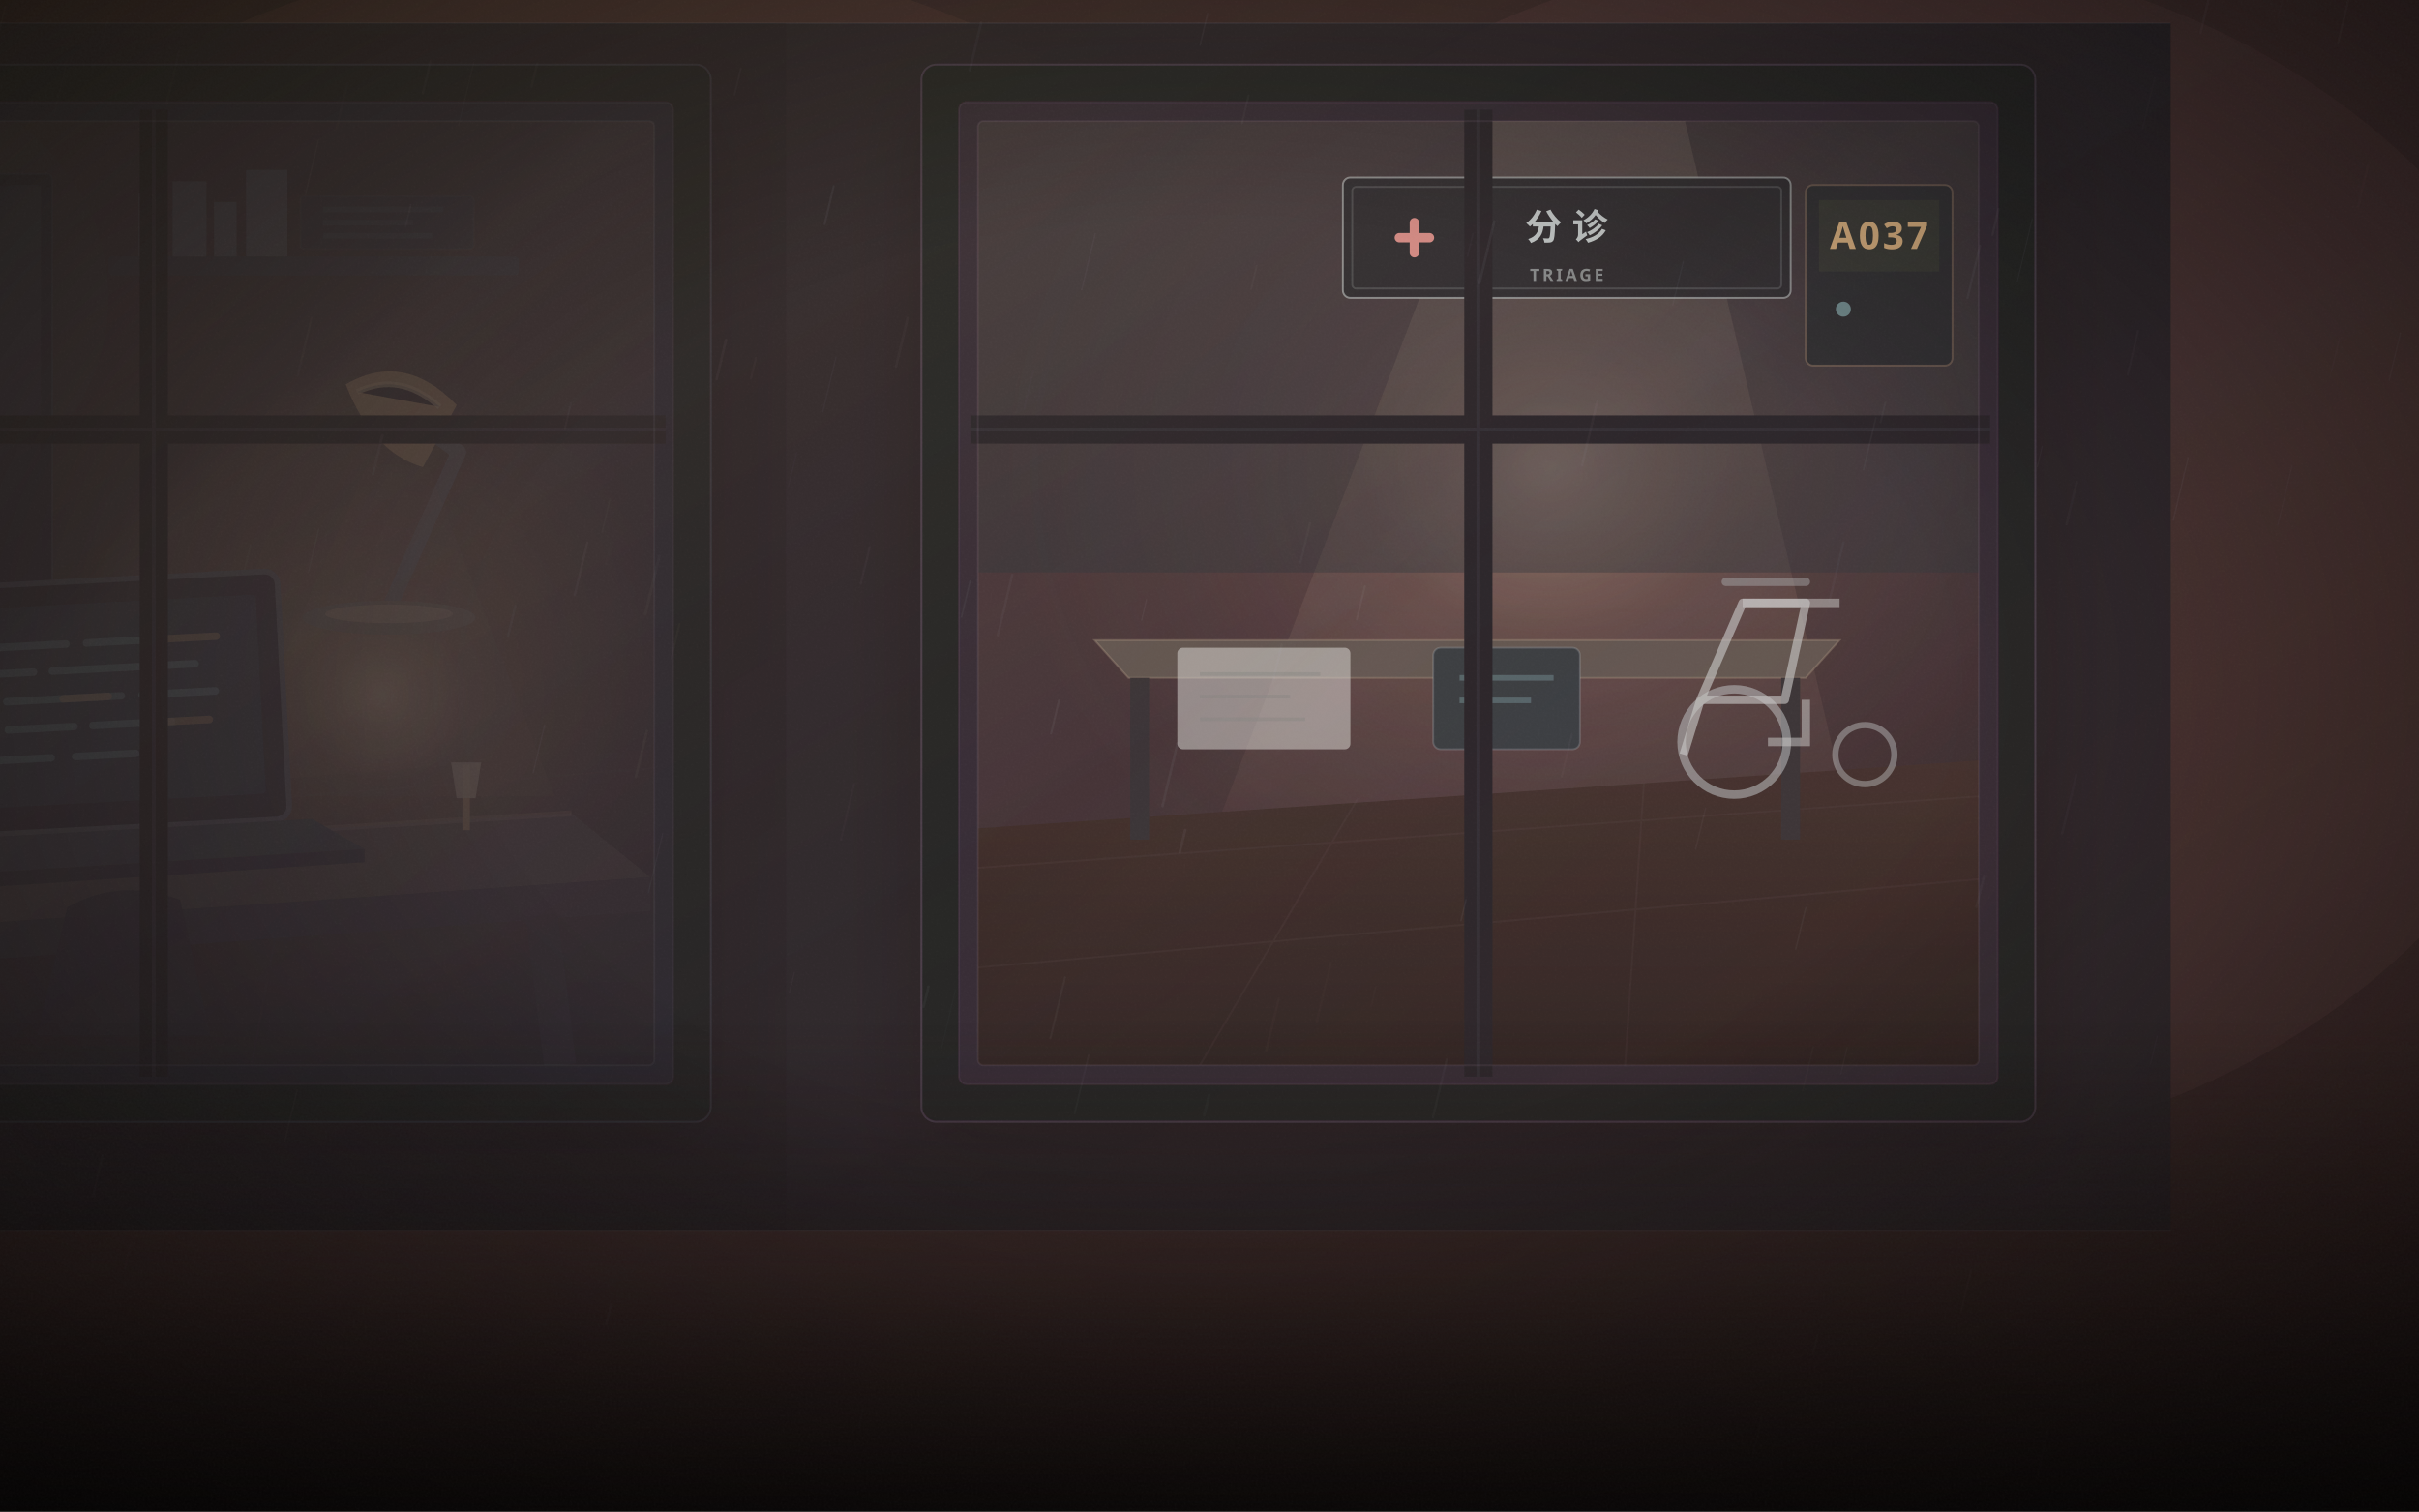
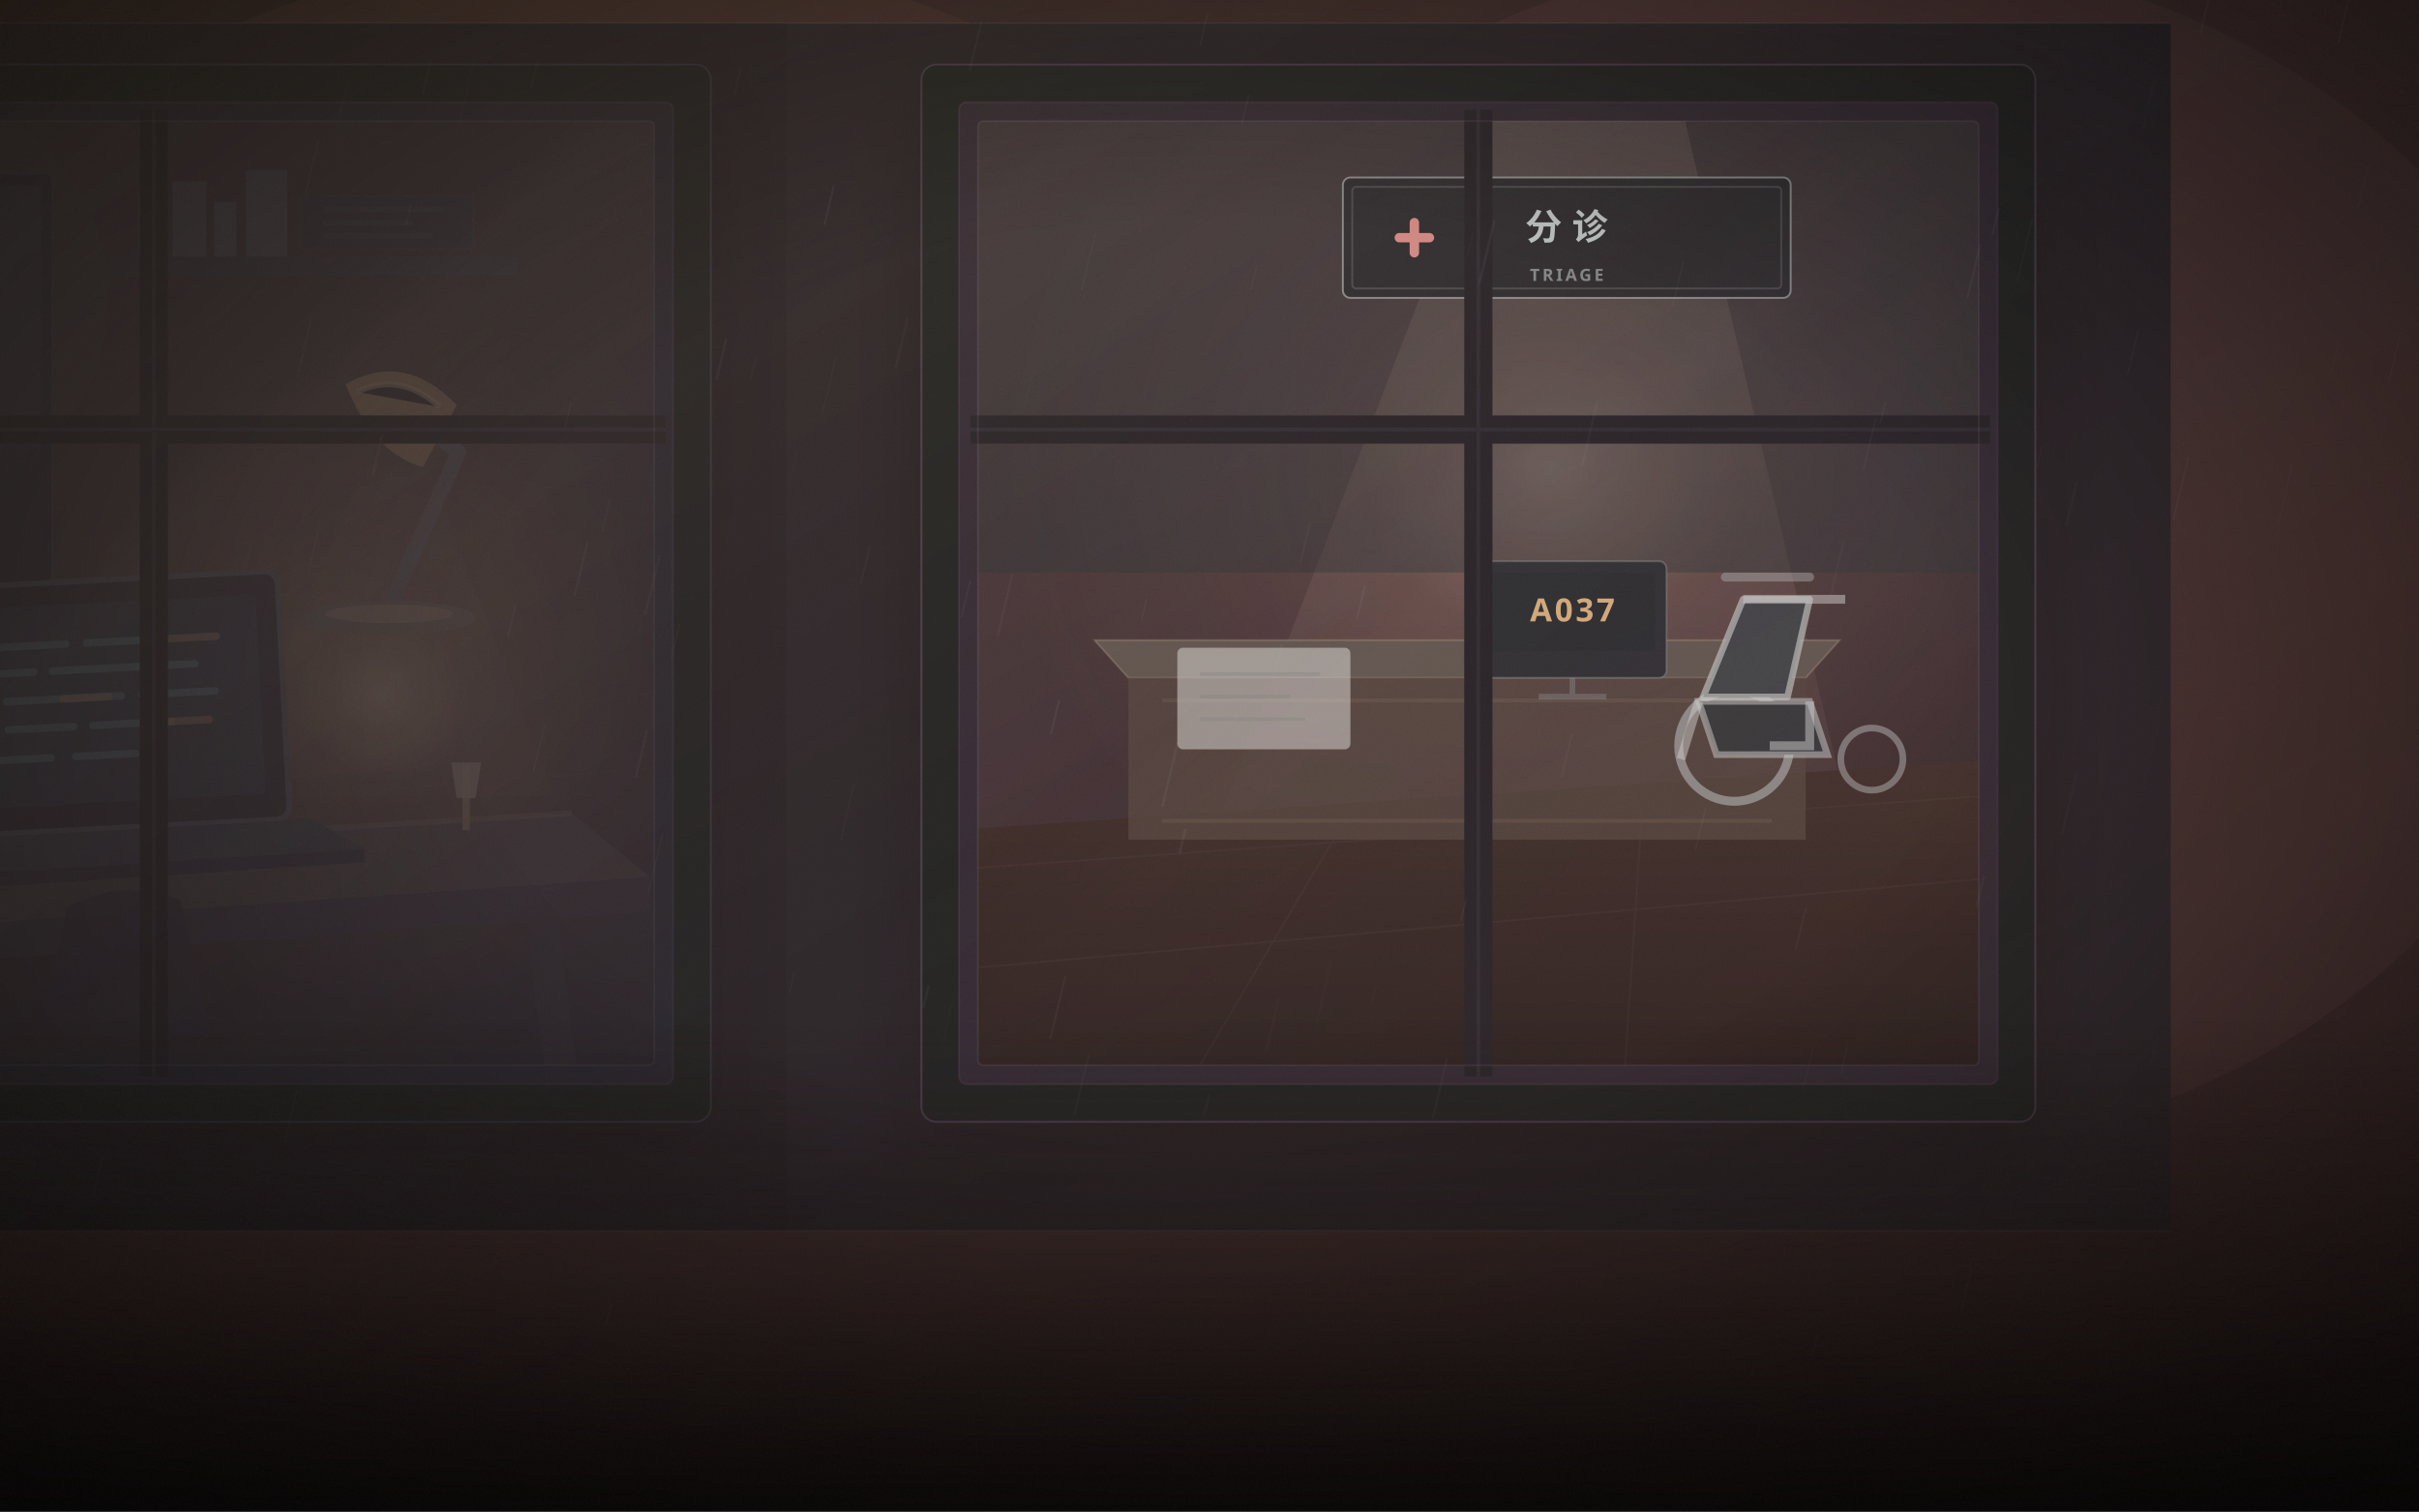
<svg xmlns="http://www.w3.org/2000/svg" viewBox="0 0 1440 900" preserveAspectRatio="xMidYMid slice" role="img" aria-labelledby="title desc">
  <style>
  .rain-drift { animation: rain-drift 11s ease-in-out infinite; }
  .mote { animation-name: mote-rise; animation-duration: 12s; animation-timing-function: ease-in-out; animation-iteration-count: infinite; opacity: 0; }
  .glow-drift { animation: glow-drift 14s ease-in-out infinite; }
  .sway { animation: sway 11s ease-in-out infinite; transform-box: fill-box; transform-origin: 50% 50%; }
  .drift { animation: drift 15s ease-in-out infinite; transform-box: fill-box; transform-origin: 50% 50%; }
  .spin { animation: spin 34s linear infinite; transform-box: fill-box; transform-origin: 50% 100%; }
  .pulse { animation: pulse 2.4s ease-in-out infinite; transform-box: fill-box; transform-origin: 50% 100%; }
  .ring { animation: ring 6.4s ease-out infinite; transform-box: fill-box; transform-origin: 50% 50%; }
  .rise { animation: rise 7s ease-in-out infinite; }
  .flow { animation: flow 7s linear infinite; }
  .blink { animation: blink 1.3s steps(2, start) infinite; }
  .signal-flow { animation: signal-flow 6s linear infinite; }
  @keyframes rain-drift { 0%, 100% { transform: translate(0px, 0px); } 50% { transform: translate(-14px, 24px); } }
  @keyframes mote-rise { 0% { opacity: 0; transform: translate(0px, 0px); } 16% { opacity: .5; } 62% { opacity: .26; } 100% { opacity: 0; transform: translate(-10px, -54px); } }
  @keyframes glow-drift { 0%, 100% { transform: translate(0px, 0px); } 50% { transform: translate(7px, -6px); } }
  @keyframes sway { 0%, 100% { transform: rotate(-1.4deg) translateY(0px); } 50% { transform: rotate(1.4deg) translateY(-4px); } }
  @keyframes drift { 0%, 100% { transform: translate(0px, 0px); } 50% { transform: translate(6px, -8px); } }
  @keyframes spin { to { transform: rotate(360deg); } }
  @keyframes pulse { 0%, 100% { transform: scaleY(.32); } 50% { transform: scaleY(1); } }
  @keyframes ring { 0% { transform: scale(.5); opacity: .55; } 68% { opacity: .14; } 100% { transform: scale(2.4); opacity: 0; } }
  @keyframes rise { 0% { opacity: 0; transform: translateY(6px); } 35% { opacity: .55; } 100% { opacity: 0; transform: translateY(-16px); } }
  @keyframes flow { to { stroke-dashoffset: -120; } }
  @keyframes blink { 0%, 49% { opacity: 1; } 50%, 100% { opacity: 0; } }
  @keyframes signal-flow { to { stroke-dashoffset: -96; } }
  @media (prefers-reduced-motion: reduce) { .anim { animation: none !important; } }
</style>
  <defs>
    <linearGradient id="night" x1="0" y1="0" x2="1" y2="1">
      <stop stop-color="#120d0c" />
      <stop offset=".46" stop-color="#2b1c1c" />
      <stop offset="1" stop-color="#160f0e" />
    </linearGradient>
    <linearGradient id="dawn" x1="0" y1="0" x2="0" y2="1">
      <stop stop-color="#e2a276" stop-opacity=".36" />
      <stop offset=".48" stop-color="#8b5e5e" stop-opacity=".15" />
      <stop offset="1" stop-color="#17110f" stop-opacity="0" />
    </linearGradient>
    <linearGradient id="warmWash" x1="0" y1="0" x2="1" y2="1">
      <stop stop-color="#efb77d" stop-opacity=".2" />
      <stop offset=".5" stop-color="#dca18c" stop-opacity=".13" />
      <stop offset="1" stop-color="#c98370" stop-opacity=".18" />
    </linearGradient>
    <linearGradient id="leftRoom" x1="0" y1="0" x2=".85" y2="1">
      <stop stop-color="#3b2c24" />
      <stop offset=".55" stop-color="#2a211d" />
      <stop offset="1" stop-color="#15100e" />
    </linearGradient>
    <linearGradient id="rightRoom" x1=".2" y1="0" x2=".8" y2="1">
      <stop stop-color="#3b292c" />
      <stop offset=".58" stop-color="#2b2025" />
      <stop offset="1" stop-color="#171114" />
    </linearGradient>
    <linearGradient id="floor" x1="0" y1="0" x2="0" y2="1">
      <stop stop-color="#261c18" />
      <stop offset="1" stop-color="#0e0b0a" />
    </linearGradient>
    <linearGradient id="glass" x1="0" y1="0" x2="1" y2="1">
      <stop stop-color="#d5b497" stop-opacity=".13" />
      <stop offset=".42" stop-color="#62483f" stop-opacity=".05" />
      <stop offset=".48" stop-color="#f4d7b6" stop-opacity=".13" />
      <stop offset="1" stop-color="#211512" stop-opacity=".03" />
    </linearGradient>
    <linearGradient id="spotlight" x1="0" y1="0" x2="0" y2="1">
      <stop stop-color="#ffe0b6" stop-opacity=".27" />
      <stop offset="1" stop-color="#d9a18b" stop-opacity="0" />
    </linearGradient>
    <linearGradient id="bottomShade" x1="0" y1="0" x2="0" y2="1">
      <stop stop-color="#100b09" stop-opacity="0" />
      <stop offset=".56" stop-color="#100b09" stop-opacity=".46" />
      <stop offset="1" stop-color="#0b0807" stop-opacity=".94" />
    </linearGradient>
    <radialGradient id="lampGlow">
      <stop stop-color="#ffe0a8" stop-opacity=".78" />
      <stop offset=".26" stop-color="#f4bd78" stop-opacity=".3" />
      <stop offset="1" stop-color="#e6a053" stop-opacity="0" />
    </radialGradient>
    <radialGradient id="stageGlow">
      <stop stop-color="#ffd8bd" stop-opacity=".48" />
      <stop offset=".35" stop-color="#dda088" stop-opacity=".18" />
      <stop offset="1" stop-color="#aa6e63" stop-opacity="0" />
    </radialGradient>
    <radialGradient id="vignette" cx=".5" cy=".45" r=".72">
      <stop offset=".42" stop-color="#000" stop-opacity="0" />
      <stop offset="1" stop-color="#000" stop-opacity=".66" />
    </radialGradient>
    <filter id="blur8" x="-50%" y="-50%" width="200%" height="200%">
      <feGaussianBlur stdDeviation="8" />
    </filter>
    <filter id="blur24" x="-50%" y="-50%" width="200%" height="200%">
      <feGaussianBlur stdDeviation="24" />
    </filter>
    <filter id="shadow" x="-30%" y="-30%" width="160%" height="160%">
      <feDropShadow dx="0" dy="16" stdDeviation="22" flood-color="#000" flood-opacity=".55" />
    </filter>
    <filter id="grain">
      <feTurbulence type="fractalNoise" baseFrequency=".72" numOctaves="3" seed="27" stitchTiles="stitch" />
      <feColorMatrix type="saturate" values="0" />
      <feComponentTransfer>
        <feFuncA type="table" tableValues="0 .075" />
      </feComponentTransfer>
    </filter>
    <clipPath id="leftClip">
      <rect x="102" y="164" width="532" height="502" rx="3" />
    </clipPath>
    <clipPath id="rightClip">
      <rect x="806" y="164" width="532" height="502" rx="3" />
    </clipPath>
  </defs>
  <rect width="1440" height="900" fill="url(#night)" />
  <ellipse cx="360" cy="340" rx="460" ry="370" fill="#b47b58" opacity=".09" />
  <ellipse cx="1100" cy="330" rx="440" ry="360" fill="#a86c6c" opacity=".1" />
  <g transform="translate(0 -60) translate(-320.6 -51.6) scale(1.12)">
    <path d="M0 112H1440V754H0Z" fill="#080d15" opacity=".9" />
    <path d="M0 112H1440M0 754H1440" stroke="#6d8296" stroke-opacity=".14" />
    <g filter="url(#shadow)">
      <rect x="72" y="134" width="592" height="562" rx="8" fill="#05090f" stroke="#344250" stroke-opacity=".55" />
      <rect x="92" y="154" width="552" height="522" rx="4" fill="#111923" stroke="#637484" stroke-opacity=".18" />
      <rect x="776" y="134" width="592" height="562" rx="8" fill="#05090f" stroke="#454057" stroke-opacity=".58" />
      <rect x="796" y="154" width="552" height="522" rx="4" fill="#171522" stroke="#756887" stroke-opacity=".18" />
    </g>
    <g opacity="0.3">
      <g clip-path="url(#leftClip)">
        <rect x="102" y="164" width="532" height="502" fill="url(#leftRoom)" />
        <ellipse cx="444" cy="440" rx="250" ry="240" fill="url(#lampGlow)" opacity=".26" />
        <path d="M102 540L634 498V666H102Z" fill="url(#floor)" />
        <path d="M102 550L634 508M102 603L634 552M210 666L328 520M420 666L448 514" stroke="#80909a" stroke-opacity=".06" />
        <rect x="126" y="192" width="188" height="266" rx="3" fill="#080e16" stroke="#4b5d6b" stroke-opacity=".5" />
        <rect x="132" y="198" width="176" height="254" fill="#0d1a28" />
        <ellipse cx="202" cy="258" rx="142" ry="124" fill="#345574" opacity=".14" />
        <path d="M120 410V332H151V366H178V294H211V350H242V270H270V324H310V462H120Z" fill="#080f19" />
        <path d="M151 350H158V360H151ZM188 318H195V329H188ZM249 294H256V305H249ZM277 346H284V357H277ZM188 374H195V385H188ZM249 338H256V349H249Z" fill="#d5b878" opacity=".48" />
        <rect x="132" y="198" width="176" height="254" fill="url(#glass)" />
        <path d="M220 198V452M132 326H308" stroke="#334652" stroke-width="8" />
        <path d="M220 198V452M132 326H308" stroke="#8295a1" stroke-opacity=".12" stroke-width="2" />
        <rect x="344" y="236" width="218" height="10" rx="2" fill="#29343e" />
        <path d="M360 202H374V236H360ZM378 196H396V236H378ZM400 207H412V236H400ZM417 190H439V236H417Z" fill="#58606a" />
        <rect x="446" y="204" width="92" height="28" rx="2" fill="#1a252f" stroke="#83919a" stroke-opacity=".15" />
        <path d="M458 211H522M458 218H506M458 225H516" stroke="#8b9ba3" stroke-opacity=".22" stroke-width="3" />
        <g class="anim glow-drift">
          <ellipse cx="490" cy="470" rx="176" ry="172" fill="url(#lampGlow)" />
        </g>
        <path d="M493 423L530 340M530 340L500 318" stroke="#5b5e60" stroke-width="8" stroke-linecap="round" />
        <path d="M470 304Q501 286 529 315L511 348Q484 340 470 304Z" fill="#c59b63" />
        <path d="M476 308Q499 297 520 316" stroke="#ffe0a4" stroke-opacity=".65" stroke-width="3" />
        <ellipse cx="493" cy="428" rx="46" ry="9" fill="#6c6558" />
        <ellipse cx="493" cy="426" rx="34" ry="5" fill="#d3b785" opacity=".55" />
        <path d="M481 348L405 523H581L514 348Z" fill="#f2bd78" opacity=".065" />
        <path d="M138 560L590 532L632 566L110 602Z" fill="#463e35" />
        <path d="M110 602L632 566V584L110 622Z" fill="#24252a" />
        <path d="M154 614L150 666M574 586L584 666" stroke="#1a1d23" stroke-width="17" />
        <path d="M138 560L590 532" stroke="#b49670" stroke-opacity=".35" stroke-width="3" />
        <rect x="247" y="408" width="190" height="132" rx="7" fill="#080d12" stroke="#4c5b64" stroke-width="3" transform="rotate(-3 342 474)" />
        <rect x="259" y="420" width="166" height="106" rx="2" fill="#102633" transform="rotate(-3 342 474)" />
        <g transform="rotate(-3 342 474)" stroke-linecap="round">
          <path d="M276 441H323M334 441H368M276 455H305M315 455H391M290 470H351M362 470H401M290 485H325M335 485H377M276 501H312M325 501H357" stroke="#75b6b6" stroke-opacity=".65" stroke-width="4" />
          <path d="M374 441H403M320 470H344M367 485H397" stroke="#d1aa72" stroke-opacity=".7" stroke-width="4" />
        </g>
        <path d="M222 548L452 535L480 551L206 568Z" fill="#293138" />
        <path d="M206 568L480 551V558L208 576Z" fill="#12181d" />
        <rect x="158" y="526" width="66" height="12" rx="2" fill="#5f5142" transform="rotate(-3 191 532)" />
        <rect x="164" y="511" width="58" height="13" rx="2" fill="#344b56" transform="rotate(-3 193 518)" />
        <path d="M534 506V541" stroke="#b28a55" stroke-width="4" />
        <path d="M526 505H542L539 524H529Z" fill="#d2c2a1" opacity=".75" />
        <path d="M322 582Q350 566 382 578L398 650H306Z" fill="#11171e" opacity=".88" />
      </g>
    </g>
    <g opacity="1.1">
      <g clip-path="url(#rightClip)">
        <rect x="806" y="164" width="532" height="502" fill="url(#rightRoom)" />
        <rect x="806" y="164" width="532" height="502" fill="#1b1a20" opacity="0.34" />
        <g class="anim glow-drift">
          <ellipse cx="1110" cy="348" rx="290" ry="268" fill="url(#stageGlow)" opacity="0.78" />
        </g>
        <path d="M1080 156H1180L1300 666H884Z" fill="url(#spotlight)" opacity=".7" />
        <path d="M806 540L1338 504V666H806Z" fill="url(#floor)" />
        <path fill="none" d="M806 561L1338 523M806 614L1338 567M924 666L1008 524M1150 666L1160 516" stroke="#a392b1" stroke-opacity=".055" />
        <rect x="806" y="164" width="532" height="240" fill="#0b2029" opacity=".4" />
        <g transform="translate(1000 194)">
          <rect width="238" height="64" rx="4" fill="#0d161c" stroke="#cfe3e4" stroke-opacity=".55" />
          <rect x="5" y="5" width="228" height="54" rx="2" fill="none" stroke="#cfe3e4" stroke-opacity=".18" />
          <path fill="none" d="M30 32H46M38 24V40" stroke="#d98a86" stroke-width="5" stroke-linecap="round" />
          <text x="119" y="33" font-family="'PingFang SC','Hiragino Sans GB','Microsoft YaHei',sans-serif" font-size="19" font-weight="600" fill="#cfe3e4" fill-opacity="0.92" text-anchor="middle" letter-spacing="0.6">分 诊</text>
          <text x="119" y="55" font-family="'PingFang SC','Hiragino Sans GB','Microsoft YaHei',sans-serif" font-size="9" font-weight="600" fill="#cfe3e4" fill-opacity="0.55" text-anchor="middle" letter-spacing="1.4">TRIAGE</text>
        </g>
-         <g transform="translate(1246 198)">
-           <rect width="78" height="96" rx="4" fill="#0c171d" stroke="#806c58" stroke-opacity=".55" />
-           <rect x="7" y="8" width="64" height="38" fill="#17241f" />
-           <text x="39" y="34" font-family="'PingFang SC','Hiragino Sans GB','Microsoft YaHei',sans-serif" font-size="20" font-weight="600" fill="#e6bd80" fill-opacity="0.94" text-anchor="middle" letter-spacing="1.4">A037</text>
-           <circle cx="20" cy="66" r="4" fill="#8fd0d6" opacity=".6" />
-         </g>
        <g transform="translate(868 440)">
          <path d="M0 0H396L378 20H18Z" fill="#4d4a44" stroke="#b7a58a" stroke-opacity=".32" />
-           <path fill="none" d="M24 20V106M370 20V106" stroke="#1a1f23" stroke-width="10" />
+           <path d="M18 20H378V106H18Z" fill="#3d3630" opacity=".82" />
+           <path fill="none" d="M36 32H360M36 96H360" stroke="#8f7b62" stroke-opacity=".18" stroke-width="2" />
          <rect x="44" y="4" width="92" height="54" rx="3" fill="#dce5e2" opacity=".55" />
          <path fill="none" d="M56 18H120M56 30H104M56 42H112" stroke="#788482" stroke-opacity=".38" stroke-width="2" />
-           <g transform="translate(180 4)">
-             <rect width="78" height="54" rx="4" fill="#1a2a31" stroke="#9bb2b7" stroke-opacity=".3" />
-             <path fill="none" d="M14 16H64M14 28H52" stroke="#8fd0d6" stroke-opacity=".3" stroke-width="3" />
+           <g transform="translate(204 -42)">
+             <rect width="100" height="62" rx="4" fill="#111b21" stroke="#8b9ba1" stroke-opacity=".4" />
+             <rect x="6" y="6" width="88" height="42" fill="#0b171d" />
+             <text x="50" y="32" font-family="'PingFang SC','Hiragino Sans GB','Microsoft YaHei',sans-serif" font-size="17" font-weight="600" fill="#e6bd80" fill-opacity="0.94" text-anchor="middle" letter-spacing="1.4">A037</text>
+             <path fill="none" d="M50 62V72M32 72H68" stroke="#8b9ba1" stroke-opacity=".35" stroke-width="3" />
          </g>
        </g>
-         <g transform="translate(1208 456) scale(1.12)">
+         <g transform="translate(1208 456) scale(1.18)">
          <circle cx="0" cy="34" r="25" fill="none" stroke="#b4c2c4" stroke-opacity=".6" stroke-width="4" />
          <circle cx="62" cy="40" r="14" fill="none" stroke="#b4c2c4" stroke-opacity=".5" stroke-width="3" />
-           <path d="M-16 14L4 -32H34L24 14H-16ZM-16 14L-24 40" fill="none" stroke="#cfdbdb" stroke-opacity=".62" stroke-width="4" stroke-linejoin="round" />
-           <path fill="none" d="M4 -32H50M34 14V34H16" stroke="#cfdbdb" stroke-opacity=".52" stroke-width="4" />
+           <path d="M-14 12L4 -32H34L24 12Z" fill="#26343a" stroke="#cfdbdb" stroke-opacity=".62" stroke-width="3" stroke-linejoin="round" />
+           <path d="M-16 14H34L42 38H-8Z" fill="#1b262b" stroke="#cfdbdb" stroke-opacity=".52" stroke-width="3" />
+           <path fill="none" d="M-16 14L-24 40M4 -32H50M34 14V34H16" stroke="#cfdbdb" stroke-opacity=".52" stroke-width="4" />
          <path fill="none" d="M-4 -42H34" stroke="#aab8ba" stroke-opacity=".45" stroke-width="4" stroke-linecap="round" />
        </g>
        <rect x="806" y="164" width="532" height="502" fill="url(#glass)" opacity=".12" />
      </g>
    </g>
    <rect x="102" y="164" width="532" height="502" fill="url(#glass)" opacity=".32" />
    <path d="M368 158V672M98 328H640M1072 158V672M802 328H1344" stroke="#080d14" stroke-width="15" />
    <path d="M368 158V672M98 328H640M1072 158V672M802 328H1344" stroke="#607080" stroke-opacity=".12" stroke-width="2" />
    <rect x="102" y="164" width="532" height="502" rx="3" fill="none" stroke="#9aabba" stroke-opacity=".12" />
    <rect x="806" y="164" width="532" height="502" rx="3" fill="none" stroke="#aa9bb8" stroke-opacity=".12" />
  </g>
  <g class="anim rain-drift" stroke="#c5d8e5" stroke-linecap="round" opacity="0.08">
    <line x1="-29.7" y1="505.6" x2="-34.8" y2="526.9" stroke-width="1.0" opacity="0.45" />
    <line x1="1392.6" y1="201.8" x2="1387.9" y2="221.0" stroke-width="0.9" opacity="0.35" />
    <line x1="523.1" y1="-63.8" x2="517.8" y2="-41.6" stroke-width="1.5" opacity="0.49" />
    <line x1="441.0" y1="40.7" x2="437.2" y2="56.5" stroke-width="1.0" opacity="0.72" />
    <line x1="394.5" y1="496.3" x2="386.0" y2="531.6" stroke-width="0.7" opacity="0.75" />
    <line x1="324.2" y1="431.7" x2="317.4" y2="460.1" stroke-width="0.8" opacity="0.81" />
    <line x1="872.7" y1="535.7" x2="869.7" y2="548.1" stroke-width="0.9" opacity="0.77" />
    <line x1="1315.2" y1="-2.3" x2="1310.0" y2="19.6" stroke-width="1.4" opacity="0.76" />
    <line x1="1015.3" y1="481.2" x2="1009.4" y2="505.5" stroke-width="0.9" opacity="0.58" />
    <line x1="1471.5" y1="-31.5" x2="1463.2" y2="3.3" stroke-width="1.0" opacity="0.71" />
    <line x1="1054.8" y1="880.7" x2="1049.5" y2="902.4" stroke-width="1.0" opacity="0.66" />
    <line x1="743.3" y1="56.8" x2="739.3" y2="73.5" stroke-width="1.1" opacity="0.61" />
    <line x1="634.0" y1="581.9" x2="625.3" y2="618.2" stroke-width="1.2" opacity="0.62" />
    <line x1="496.3" y1="110.8" x2="490.9" y2="133.4" stroke-width="1.2" opacity="0.84" />
    <line x1="779.8" y1="311.6" x2="774.1" y2="335.1" stroke-width="1.3" opacity="0.40" />
    <line x1="812.5" y1="349.0" x2="807.7" y2="368.8" stroke-width="1.2" opacity="0.72" />
    <line x1="517.7" y1="325.7" x2="512.4" y2="347.7" stroke-width="1.2" opacity="0.49" />
    <line x1="1526.4" y1="858.3" x2="1520.0" y2="884.7" stroke-width="1.6" opacity="0.84" />
    <line x1="432.2" y1="202.3" x2="426.6" y2="225.7" stroke-width="1.5" opacity="0.82" />
    <line x1="1282.7" y1="46.3" x2="1275.5" y2="76.5" stroke-width="0.9" opacity="0.34" />
    <line x1="761.2" y1="594.5" x2="753.8" y2="625.6" stroke-width="1.4" opacity="0.30" />
    <line x1="648.1" y1="628.2" x2="639.7" y2="663.1" stroke-width="1.0" opacity="0.50" />
    <line x1="1209.8" y1="130.2" x2="1200.9" y2="167.5" stroke-width="0.6" opacity="0.77" />
    <line x1="1116.7" y1="248.8" x2="1109.3" y2="279.7" stroke-width="0.9" opacity="0.54" />
    <line x1="682.5" y1="357.0" x2="679.6" y2="369.3" stroke-width="0.8" opacity="0.67" />
    <line x1="227.6" y1="259.1" x2="222.0" y2="282.5" stroke-width="1.5" opacity="0.57" />
    <line x1="1450.0" y1="564.0" x2="1447.2" y2="575.7" stroke-width="1.0" opacity="0.47" />
    <line x1="701.0" y1="442.4" x2="692.0" y2="480.0" stroke-width="1.5" opacity="0.74" />
    <line x1="1425.4" y1="769.7" x2="1422.9" y2="780.2" stroke-width="0.6" opacity="0.56" />
    <line x1="27.3" y1="805.5" x2="23.2" y2="822.5" stroke-width="1.4" opacity="0.32" />
    <line x1="795.0" y1="935.5" x2="789.9" y2="956.8" stroke-width="1.0" opacity="0.60" />
    <line x1="1514.8" y1="364.9" x2="1508.5" y2="391.3" stroke-width="1.4" opacity="0.64" />
    <line x1="1049.1" y1="842.8" x2="1043.3" y2="867.1" stroke-width="1.1" opacity="0.70" />
    <line x1="508.5" y1="466.7" x2="500.5" y2="500.0" stroke-width="1.2" opacity="0.25" />
    <line x1="815.7" y1="895.5" x2="810.0" y2="919.2" stroke-width="1.0" opacity="0.80" />
    <line x1="1318.1" y1="809.2" x2="1311.3" y2="837.3" stroke-width="0.7" opacity="0.39" />
    <line x1="652.0" y1="139.1" x2="643.9" y2="172.6" stroke-width="0.8" opacity="0.59" />
    <line x1="1236.3" y1="286.9" x2="1230.2" y2="312.1" stroke-width="1.4" opacity="0.36" />
    <line x1="1099.6" y1="623.7" x2="1095.8" y2="639.6" stroke-width="0.7" opacity="0.47" />
    <line x1="719.8" y1="651.9" x2="716.8" y2="664.2" stroke-width="1.5" opacity="0.37" />
    <line x1="909.9" y1="946.3" x2="903.1" y2="974.6" stroke-width="1.4" opacity="0.84" />
    <line x1="1236.0" y1="461.3" x2="1227.6" y2="496.2" stroke-width="1.4" opacity="0.32" />
    <line x1="861.3" y1="630.7" x2="853.0" y2="665.3" stroke-width="1.3" opacity="0.51" />
    <line x1="472.9" y1="579.0" x2="469.9" y2="591.1" stroke-width="0.6" opacity="0.54" />
    <line x1="1409.6" y1="98.6" x2="1403.8" y2="122.9" stroke-width="1.4" opacity="0.37" />
    <line x1="284.3" y1="-60.5" x2="279.1" y2="-38.8" stroke-width="1.0" opacity="0.69" />
    <line x1="561.0" y1="-57.1" x2="554.0" y2="-27.8" stroke-width="1.4" opacity="0.30" />
    <line x1="1081.9" y1="794.9" x2="1079.3" y2="806.1" stroke-width="1.1" opacity="0.78" />
    <line x1="1219.0" y1="852.4" x2="1212.4" y2="879.9" stroke-width="1.4" opacity="0.76" />
    <line x1="1079.2" y1="964.2" x2="1075.8" y2="978.4" stroke-width="0.6" opacity="0.62" />
    <line x1="-4.9" y1="-64.4" x2="-13.3" y2="-29.7" stroke-width="1.2" opacity="0.60" />
    <line x1="404.5" y1="371.5" x2="399.6" y2="392.0" stroke-width="1.1" opacity="0.58" />
    <line x1="189.7" y1="315.1" x2="183.6" y2="340.6" stroke-width="0.8" opacity="0.61" />
    <line x1="1527.6" y1="745.9" x2="1520.0" y2="777.4" stroke-width="0.8" opacity="0.52" />
    <line x1="1075.0" y1="540.4" x2="1069.0" y2="565.1" stroke-width="0.9" opacity="0.65" />
    <line x1="1013.6" y1="963.4" x2="1010.1" y2="978.0" stroke-width="1.0" opacity="0.60" />
    <line x1="339.9" y1="240.0" x2="336.3" y2="255.0" stroke-width="1.1" opacity="0.58" />
    <line x1="176.9" y1="649.0" x2="169.4" y2="680.0" stroke-width="0.8" opacity="0.70" />
    <line x1="540.3" y1="189.4" x2="533.4" y2="218.3" stroke-width="1.5" opacity="0.40" />
    <line x1="1131.0" y1="908.0" x2="1127.6" y2="921.9" stroke-width="1.4" opacity="0.50" />
    <line x1="1215.7" y1="265.7" x2="1212.8" y2="277.9" stroke-width="0.7" opacity="0.54" />
    <line x1="206.9" y1="49.5" x2="200.4" y2="76.5" stroke-width="1.5" opacity="0.31" />
    <line x1="889.5" y1="131.8" x2="880.7" y2="168.5" stroke-width="1.5" opacity="0.79" />
    <line x1="1499.9" y1="841.2" x2="1495.1" y2="861.4" stroke-width="0.7" opacity="0.35" />
    <line x1="1464.8" y1="-52.7" x2="1455.9" y2="-16.0" stroke-width="1.1" opacity="0.63" />
    <line x1="392.5" y1="331.1" x2="384.1" y2="365.8" stroke-width="1.6" opacity="0.61" />
    <line x1="1512.5" y1="985.8" x2="1505.9" y2="1012.9" stroke-width="0.7" opacity="0.75" />
    <line x1="705.5" y1="494.2" x2="702.3" y2="507.4" stroke-width="1.6" opacity="0.76" />
    <line x1="185.5" y1="189.1" x2="177.3" y2="223.6" stroke-width="1.3" opacity="0.50" />
    <line x1="763.0" y1="383.9" x2="758.0" y2="404.7" stroke-width="1.3" opacity="0.48" />
    <line x1="1472.2" y1="835.1" x2="1464.1" y2="868.9" stroke-width="1.0" opacity="0.61" />
    <line x1="64.6" y1="10.1" x2="60.3" y2="28.0" stroke-width="1.2" opacity="0.28" />
    <line x1="577.5" y1="346.0" x2="572.4" y2="367.3" stroke-width="1.0" opacity="0.68" />
    <line x1="1189.7" y1="124.4" x2="1186.1" y2="139.8" stroke-width="1.3" opacity="0.71" />
    <line x1="1122.3" y1="239.7" x2="1119.5" y2="251.4" stroke-width="1.2" opacity="0.42" />
    <line x1="106.7" y1="30.2" x2="99.0" y2="62.3" stroke-width="1.3" opacity="0.39" />
    <line x1="1173.4" y1="756.0" x2="1167.3" y2="781.3" stroke-width="1.0" opacity="0.60" />
    <line x1="149.2" y1="324.4" x2="145.7" y2="338.8" stroke-width="1.0" opacity="0.45" />
    <line x1="189.6" y1="83.2" x2="182.0" y2="115.1" stroke-width="0.8" opacity="0.71" />
    <line x1="1528.3" y1="779.3" x2="1521.3" y2="808.6" stroke-width="1.1" opacity="0.74" />
    <line x1="618.6" y1="909.3" x2="610.9" y2="941.5" stroke-width="0.8" opacity="0.55" />
    <line x1="855.8" y1="-57.4" x2="853.1" y2="-46.3" stroke-width="1.1" opacity="0.44" />
    <line x1="363.7" y1="776.7" x2="360.9" y2="788.6" stroke-width="1.5" opacity="0.82" />
    <line x1="738.3" y1="889.7" x2="733.7" y2="908.9" stroke-width="1.1" opacity="0.21" />
    <line x1="541.4" y1="882.8" x2="536.7" y2="902.4" stroke-width="0.6" opacity="0.24" />
    <line x1="61.1" y1="688.1" x2="55.3" y2="712.3" stroke-width="1.4" opacity="0.59" />
    <line x1="580.6" y1="927.1" x2="574.5" y2="952.5" stroke-width="1.2" opacity="0.62" />
    <line x1="39.8" y1="36.6" x2="32.1" y2="68.8" stroke-width="0.8" opacity="0.34" />
    <line x1="838.4" y1="938.0" x2="833.7" y2="957.6" stroke-width="1.1" opacity="0.82" />
    <line x1="450.0" y1="213.1" x2="447.0" y2="225.4" stroke-width="1.1" opacity="0.58" />
    <line x1="602.6" y1="342.2" x2="594.0" y2="378.2" stroke-width="1.4" opacity="0.61" />
    <line x1="950.8" y1="239.2" x2="941.8" y2="277.0" stroke-width="1.4" opacity="0.50" />
    <line x1="1455.6" y1="173.2" x2="1449.1" y2="200.1" stroke-width="1.1" opacity="0.69" />
    <line x1="282.0" y1="37.2" x2="273.1" y2="74.3" stroke-width="0.7" opacity="0.63" />
    <line x1="78.0" y1="739.8" x2="74.5" y2="754.4" stroke-width="1.4" opacity="0.32" />
    <line x1="1002.0" y1="155.9" x2="995.8" y2="181.6" stroke-width="0.7" opacity="0.58" />
    <line x1="497.6" y1="212.8" x2="489.8" y2="245.2" stroke-width="0.8" opacity="0.42" />
    <line x1="1178.7" y1="146.3" x2="1171.2" y2="177.4" stroke-width="1.3" opacity="0.70" />
    <line x1="748.1" y1="158.2" x2="744.8" y2="172.1" stroke-width="1.0" opacity="0.48" />
    <line x1="1501.8" y1="153.5" x2="1492.8" y2="191.1" stroke-width="0.8" opacity="0.60" />
    <line x1="981.6" y1="-58.1" x2="978.8" y2="-46.1" stroke-width="0.9" opacity="0.61" />
    <line x1="718.9" y1="8.1" x2="714.4" y2="26.9" stroke-width="0.9" opacity="0.77" />
    <line x1="552.7" y1="587.4" x2="549.8" y2="599.5" stroke-width="1.4" opacity="0.64" />
    <line x1="725.8" y1="-62.2" x2="720.1" y2="-38.5" stroke-width="1.0" opacity="0.49" />
    <line x1="1411.6" y1="-70.9" x2="1403.5" y2="-37.3" stroke-width="1.4" opacity="0.82" />
    <line x1="568.8" y1="589.3" x2="560.5" y2="624.1" stroke-width="0.6" opacity="0.24" />
    <line x1="819.0" y1="587.4" x2="816.2" y2="599.0" stroke-width="1.0" opacity="0.23" />
    <line x1="1348.8" y1="881.0" x2="1344.1" y2="900.6" stroke-width="0.8" opacity="0.41" />
    <line x1="1495.8" y1="817.2" x2="1488.6" y2="847.4" stroke-width="1.6" opacity="0.49" />
    <line x1="1272.8" y1="197.0" x2="1266.6" y2="223.1" stroke-width="1.1" opacity="0.51" />
    <line x1="887.5" y1="875.9" x2="881.7" y2="900.0" stroke-width="0.9" opacity="0.43" />
    <line x1="1181.0" y1="522.0" x2="1176.6" y2="540.0" stroke-width="1.4" opacity="0.52" />
    <line x1="349.6" y1="323.2" x2="342.1" y2="354.4" stroke-width="1.4" opacity="0.74" />
    <line x1="1284.2" y1="616.9" x2="1280.2" y2="633.6" stroke-width="0.7" opacity="0.41" />
    <line x1="876.8" y1="139.2" x2="873.6" y2="152.5" stroke-width="0.9" opacity="0.32" />
    <line x1="615.2" y1="220.4" x2="609.6" y2="243.7" stroke-width="0.9" opacity="0.26" />
    <line x1="258.9" y1="932.3" x2="253.3" y2="955.8" stroke-width="0.6" opacity="0.21" />
    <line x1="935.7" y1="437.2" x2="929.7" y2="462.4" stroke-width="1.2" opacity="0.44" />
    <line x1="1097.4" y1="322.9" x2="1089.0" y2="358.0" stroke-width="1.4" opacity="0.39" />
    <line x1="792.3" y1="573.1" x2="783.9" y2="608.1" stroke-width="1.3" opacity="0.24" />
    <line x1="319.8" y1="37.8" x2="316.4" y2="51.7" stroke-width="1.3" opacity="0.63" />
    <line x1="3.1" y1="4.0" x2="-5.8" y2="40.7" stroke-width="1.1" opacity="0.46" />
    <line x1="1361.0" y1="-9.6" x2="1356.2" y2="10.4" stroke-width="0.7" opacity="0.34" />
    <line x1="306.8" y1="360.8" x2="302.5" y2="378.6" stroke-width="1.4" opacity="0.64" />
    <line x1="363.2" y1="326.3" x2="360.8" y2="336.3" stroke-width="1.5" opacity="0.29" />
    <line x1="1302.6" y1="272.5" x2="1293.7" y2="309.8" stroke-width="0.8" opacity="0.78" />
    <line x1="385.1" y1="435.2" x2="378.5" y2="462.7" stroke-width="1.5" opacity="0.63" />
    <line x1="136.2" y1="951.5" x2="131.0" y2="973.3" stroke-width="1.0" opacity="0.20" />
    <line x1="1428.9" y1="198.5" x2="1422.2" y2="226.4" stroke-width="0.8" opacity="0.62" />
    <line x1="-5.1" y1="581.2" x2="-10.6" y2="604.2" stroke-width="0.9" opacity="0.54" />
    <line x1="244.6" y1="121.9" x2="241.4" y2="134.9" stroke-width="0.9" opacity="0.83" />
    <line x1="916.2" y1="-82.6" x2="909.7" y2="-55.6" stroke-width="0.8" opacity="0.29" />
    <line x1="1462.2" y1="139.1" x2="1453.7" y2="174.4" stroke-width="1.5" opacity="0.60" />
    <line x1="256.4" y1="36.1" x2="251.7" y2="55.6" stroke-width="1.4" opacity="0.72" />
    <line x1="1327.5" y1="973.5" x2="1323.3" y2="990.9" stroke-width="1.4" opacity="0.54" />
    <line x1="1079.4" y1="623.2" x2="1073.1" y2="649.6" stroke-width="0.9" opacity="0.26" />
    <line x1="1412.8" y1="977.7" x2="1409.7" y2="990.5" stroke-width="1.2" opacity="0.63" />
    <line x1="662.5" y1="794.9" x2="658.5" y2="811.8" stroke-width="1.1" opacity="0.21" />
    <line x1="363.2" y1="297.0" x2="358.4" y2="316.9" stroke-width="1.1" opacity="0.45" />
    <line x1="513.7" y1="840.0" x2="511.2" y2="850.2" stroke-width="1.2" opacity="0.73" />
    <line x1="734.3" y1="-52.1" x2="729.4" y2="-31.8" stroke-width="1.0" opacity="0.78" />
    <line x1="1398.1" y1="-0.5" x2="1391.9" y2="25.2" stroke-width="1.3" opacity="0.76" />
    <line x1="584.1" y1="13.4" x2="577.3" y2="41.8" stroke-width="1.5" opacity="0.60" />
    <line x1="1364.4" y1="277.4" x2="1356.0" y2="312.5" stroke-width="0.7" opacity="0.52" />
    <line x1="362.8" y1="822.4" x2="354.6" y2="856.3" stroke-width="0.7" opacity="0.56" />
    <line x1="1247.5" y1="-86.2" x2="1244.1" y2="-72.1" stroke-width="1.6" opacity="0.32" />
    <line x1="630.4" y1="417.0" x2="625.7" y2="436.8" stroke-width="1.2" opacity="0.84" />
    <line x1="474.2" y1="269.5" x2="469.4" y2="289.5" stroke-width="0.8" opacity="0.29" />
    <line x1="190.1" y1="824.6" x2="185.0" y2="845.8" stroke-width="0.8" opacity="0.36" />
    <line x1="309.0" y1="859.8" x2="304.6" y2="877.9" stroke-width="1.4" opacity="0.58" />
  </g>
  <g fill="#efd6ad" opacity=".55">
    <circle class="anim mote" cx="130.6" cy="160.2" r="0.9" style="animation-duration:19.8s;animation-delay:-9.9s" />
    <circle class="anim mote" cx="550.7" cy="524.0" r="1.4" style="animation-duration:14.9s;animation-delay:-0.2s" />
    <circle class="anim mote" cx="594.5" cy="444.3" r="1.9" style="animation-duration:12.0s;animation-delay:-3.1s" />
    <circle class="anim mote" cx="497.8" cy="554.2" r="1.5" style="animation-duration:14.5s;animation-delay:-1.1s" />
    <circle class="anim mote" cx="680.6" cy="534.0" r="2.3" style="animation-duration:17.8s;animation-delay:-11.0s" />
    <circle class="anim mote" cx="298.3" cy="412.2" r="2.2" style="animation-duration:14.4s;animation-delay:-11.1s" />
    <circle class="anim mote" cx="754.9" cy="362.5" r="0.7" style="animation-duration:19.1s;animation-delay:-17.2s" />
    <circle class="anim mote" cx="156.3" cy="404.1" r="0.9" style="animation-duration:15.1s;animation-delay:-4.3s" />
    <circle class="anim mote" cx="211.9" cy="552.3" r="0.8" style="animation-duration:19.6s;animation-delay:-14.6s" />
    <circle class="anim mote" cx="641.9" cy="377.8" r="2.3" style="animation-duration:16.7s;animation-delay:-10.4s" />
    <circle class="anim mote" cx="1022.3" cy="210.9" r="1.6" style="animation-duration:17.9s;animation-delay:-16.4s" />
    <circle class="anim mote" cx="315.2" cy="441.4" r="2.0" style="animation-duration:15.2s;animation-delay:-10.6s" />
    <circle class="anim mote" cx="346.9" cy="483.6" r="1.5" style="animation-duration:15.1s;animation-delay:-2.8s" />
    <circle class="anim mote" cx="286.4" cy="251.0" r="1.6" style="animation-duration:18.3s;animation-delay:-9.1s" />
    <circle class="anim mote" cx="770.9" cy="336.0" r="2.2" style="animation-duration:17.7s;animation-delay:-5.6s" />
    <circle class="anim mote" cx="520.8" cy="321.9" r="0.8" style="animation-duration:15.1s;animation-delay:-14.8s" />
    <circle class="anim mote" cx="716.3" cy="428.3" r="2.3" style="animation-duration:20.0s;animation-delay:-19.3s" />
    <circle class="anim mote" cx="604.5" cy="541.2" r="1.1" style="animation-duration:19.7s;animation-delay:-4.0s" />
    <circle class="anim mote" cx="395.4" cy="444.8" r="1.4" style="animation-duration:13.8s;animation-delay:-0.8s" />
    <circle class="anim mote" cx="843.8" cy="208.9" r="1.3" style="animation-duration:14.9s;animation-delay:-5.1s" />
    <circle class="anim mote" cx="1045.1" cy="383.5" r="1.6" style="animation-duration:18.9s;animation-delay:-7.1s" />
    <circle class="anim mote" cx="1157.7" cy="557.1" r="0.7" style="animation-duration:16.4s;animation-delay:-6.7s" />
  </g>
  <g transform="translate(0 -60) translate(-320.6 -51.6) scale(1.12)">
    <rect y="112" width="704" height="642" fill="#02050b" opacity=".34" />
    <g transform="translate(0 0)" />
  </g>
  <rect width="1440" height="900" fill="#6d5360" opacity=".09" />
  <rect width="1440" height="900" fill="url(#warmWash)" />
  <rect y="606" width="1440" height="294" fill="url(#bottomShade)" />
  <rect width="1440" height="900" fill="url(#vignette)" />
  <rect width="1440" height="900" filter="url(#grain)" opacity=".38" />
</svg>
